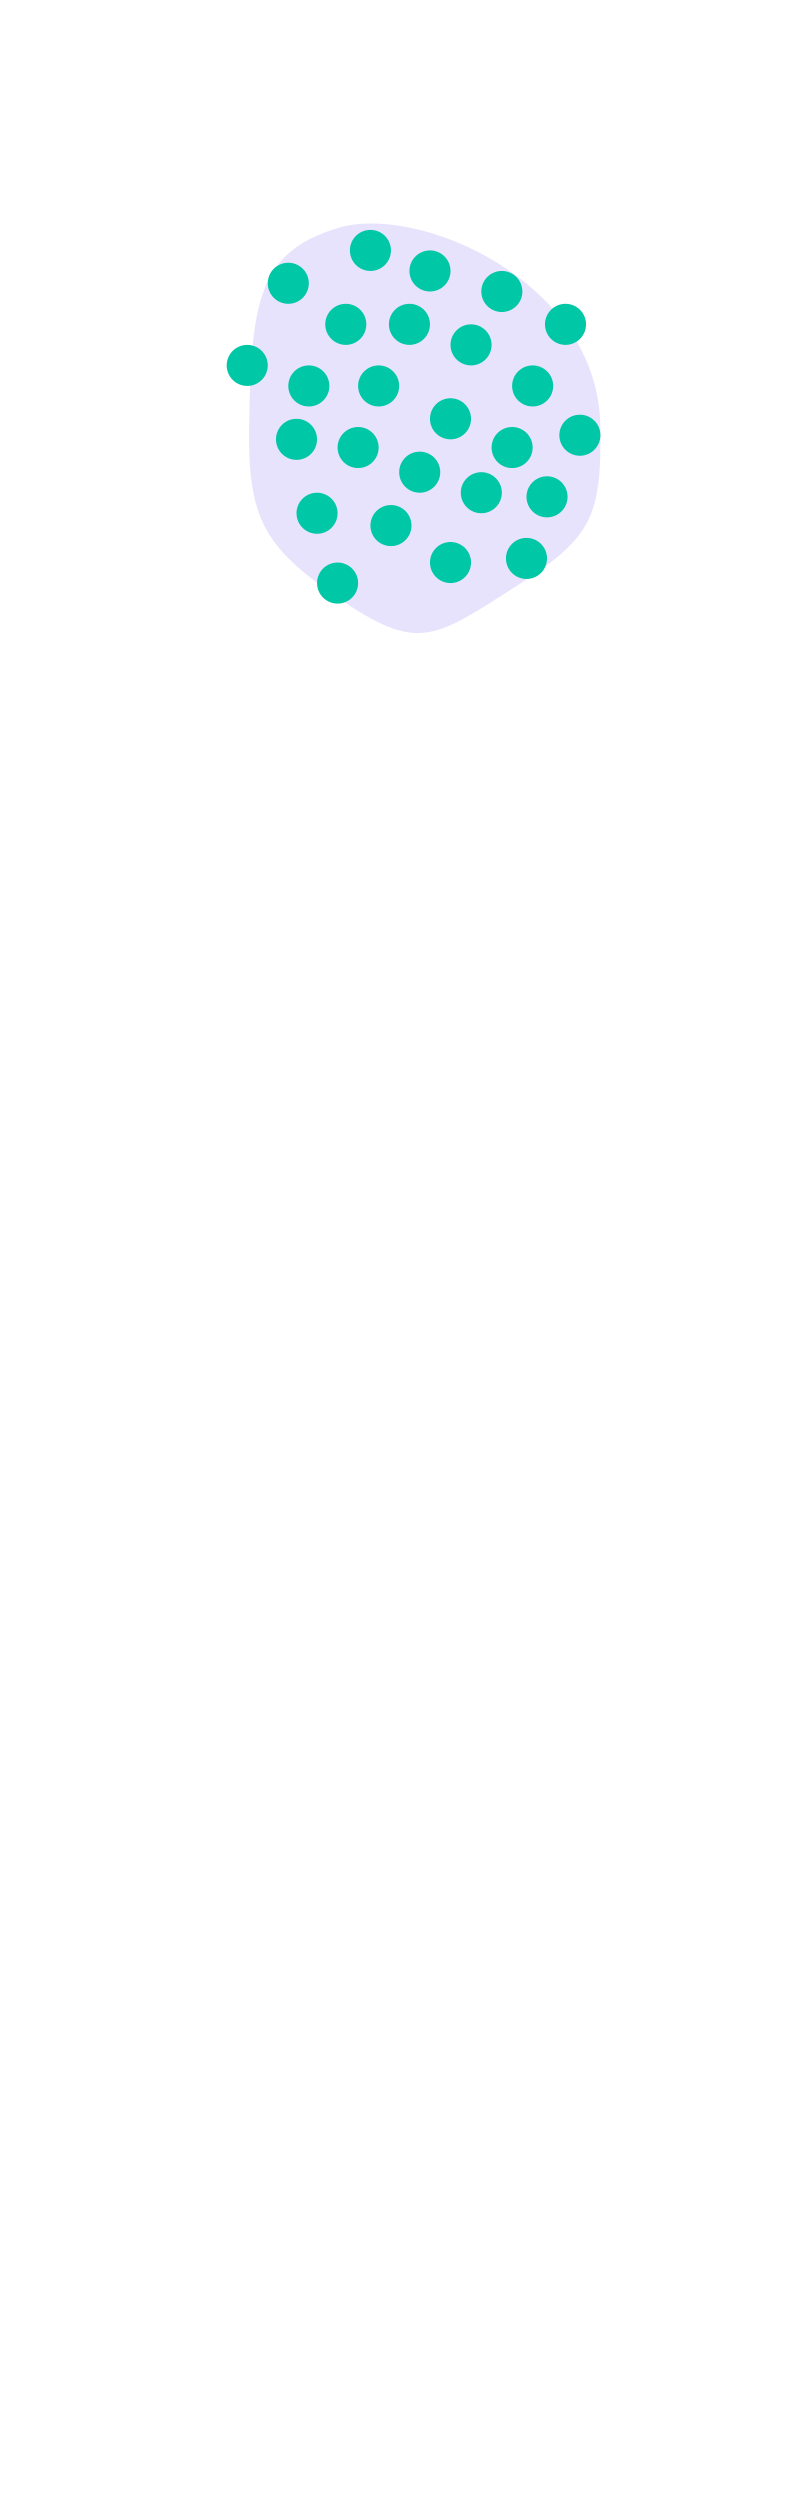
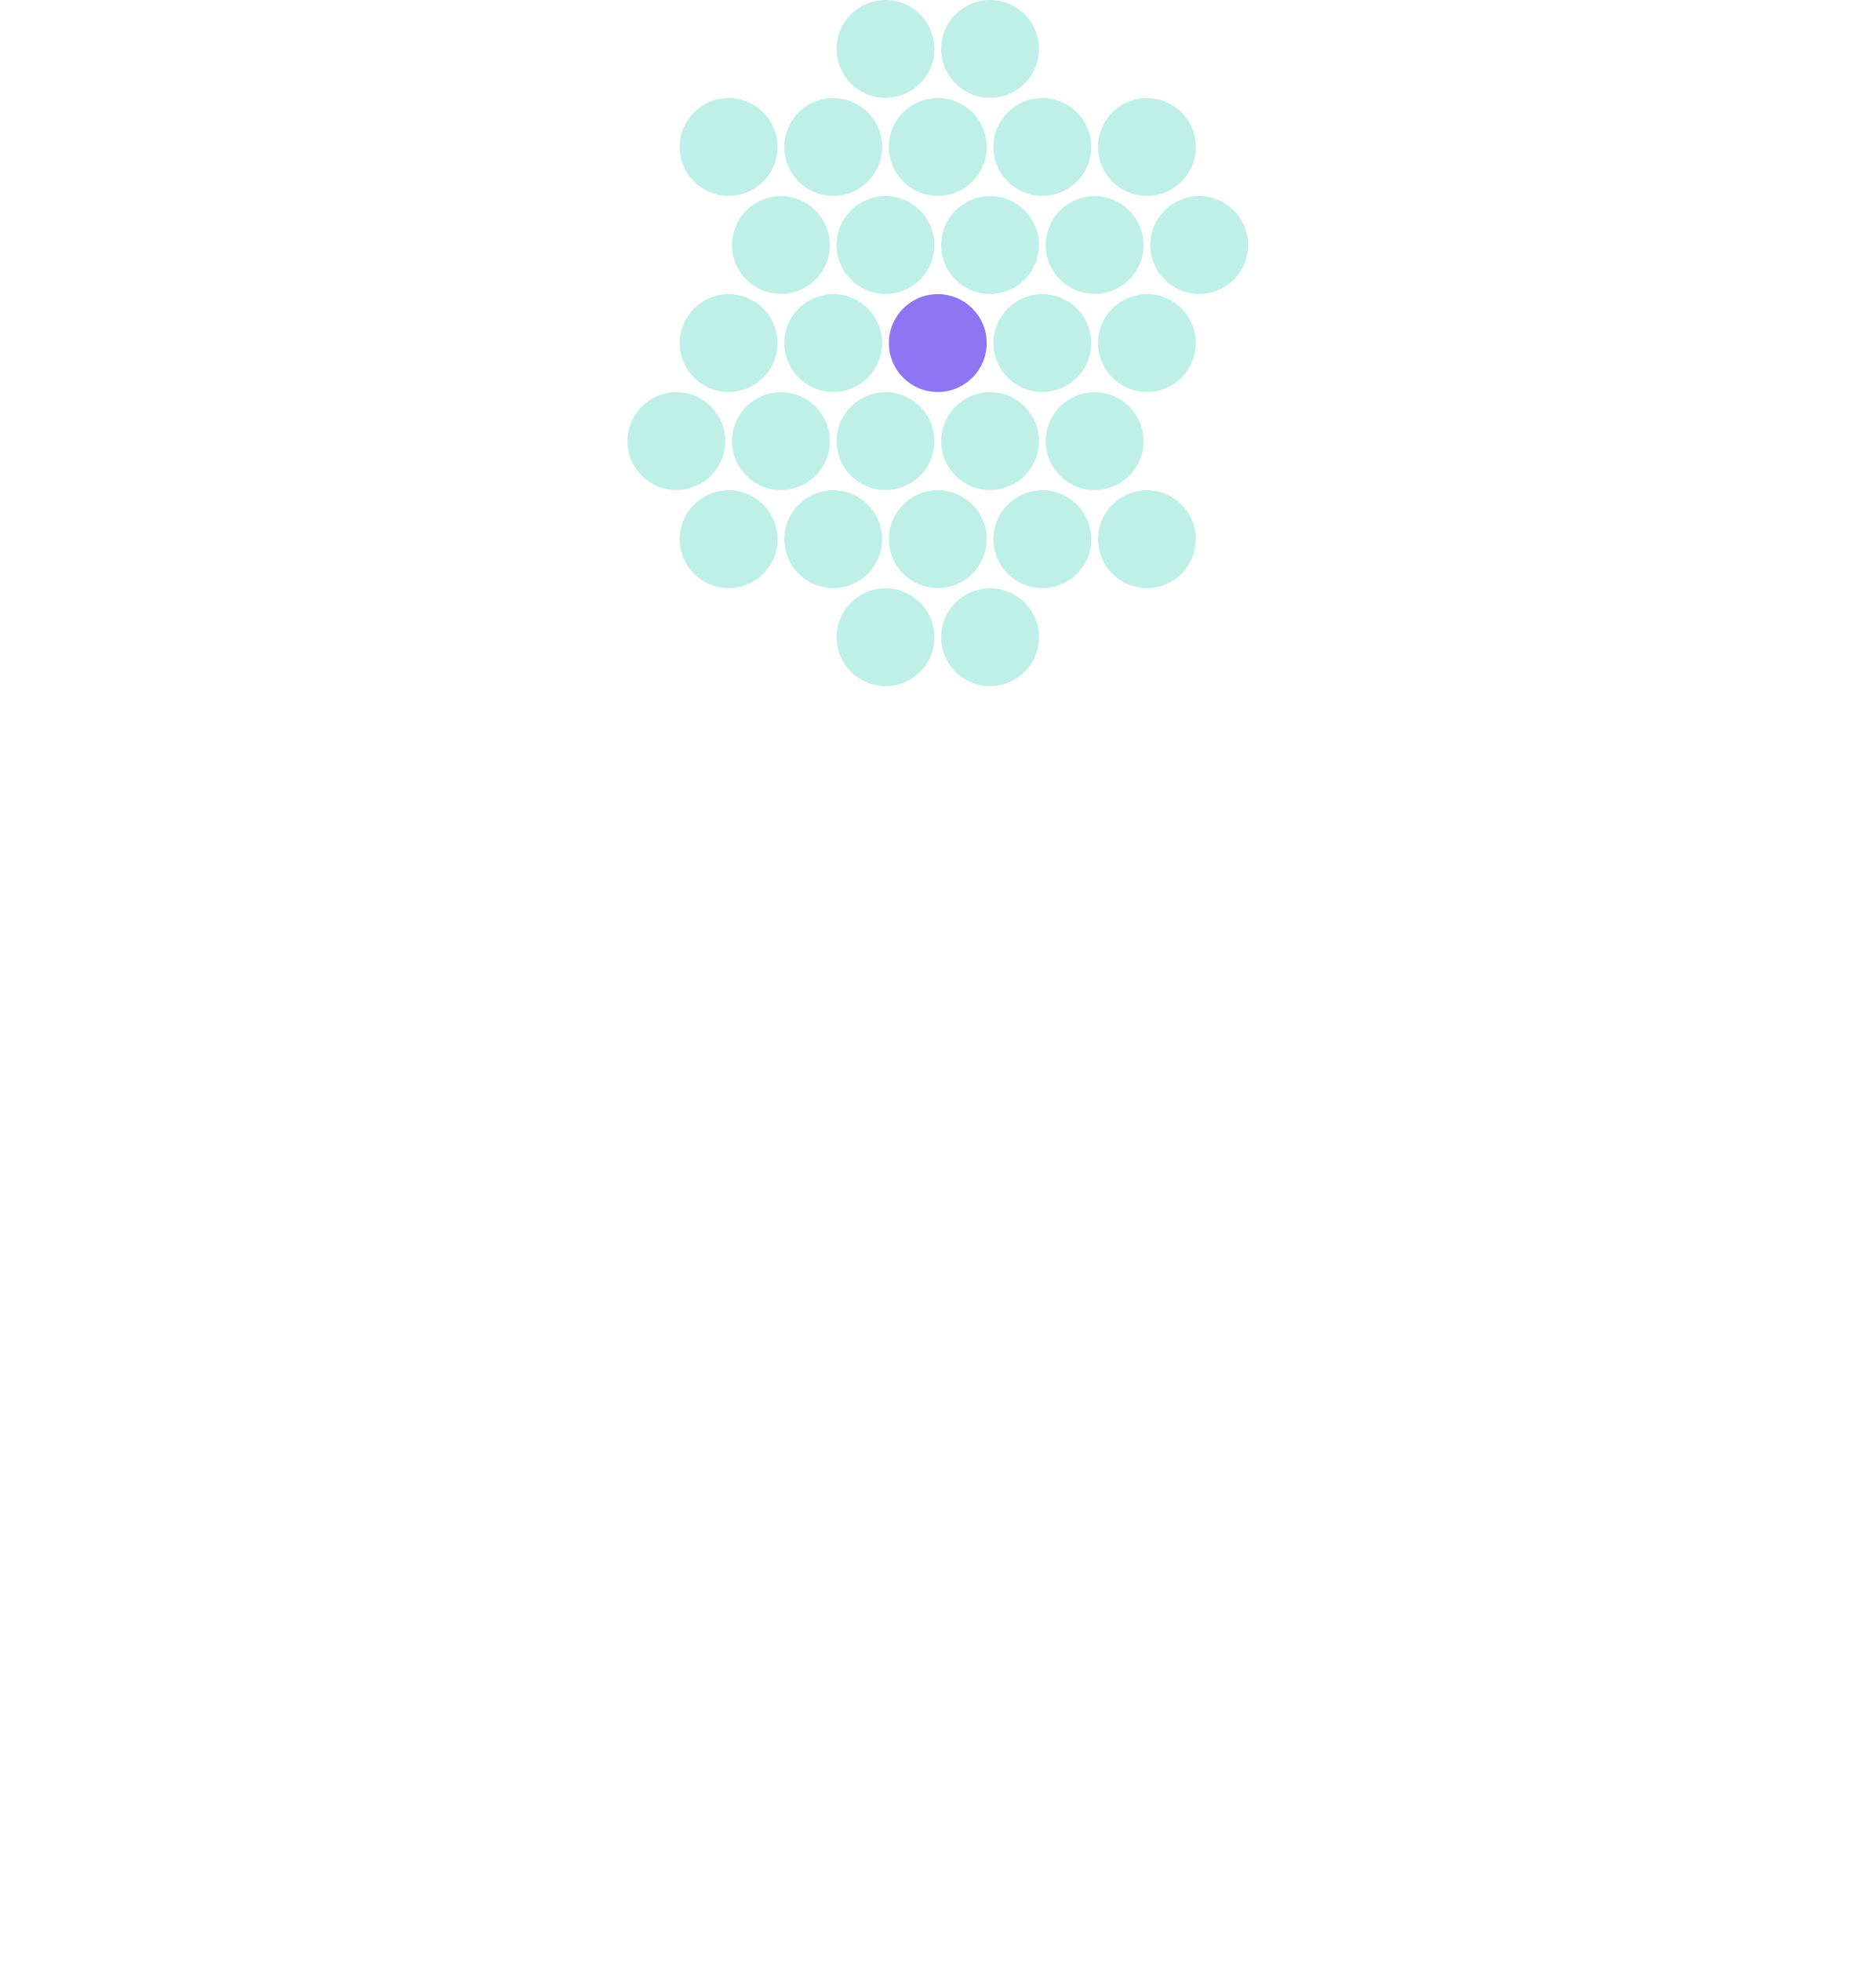
- <svg xmlns="http://www.w3.org/2000/svg" width="250" height="783" viewBox="0 0 250 783" fill="none">
-   <path d="M106.027 71.349C81.027 78.849 78.627 93.928 78.027 133.349C77.589 162.065 82.342 171.107 106.027 187.349C130.504 204.135 135.524 200.341 160.527 184.349C185.251 168.535 188.476 162.694 188.027 133.349C187.334 88.053 131.027 63.849 106.027 71.349Z" fill="#8D75F3" fill-opacity="0.2" />
-   <circle cx="116.018" cy="78.431" r="6.431" fill="#00C7A5" />
-   <circle cx="128.238" cy="101.584" r="6.431" fill="#00C7A5" />
-   <circle cx="134.669" cy="84.862" r="6.431" fill="#00C7A5" />
-   <circle cx="122.45" cy="164.609" r="6.431" fill="#00C7A5" />
-   <circle cx="147.531" cy="108.015" r="6.431" fill="#00C7A5" />
-   <circle cx="157.178" cy="91.293" r="6.431" fill="#00C7A5" />
-   <circle cx="177.115" cy="101.584" r="6.431" fill="#00C7A5" />
-   <circle cx="166.825" cy="120.877" r="6.431" fill="#00C7A5" />
-   <circle cx="141.1" cy="131.167" r="6.431" fill="#00C7A5" />
-   <circle cx="118.591" cy="120.877" r="6.431" fill="#00C7A5" />
-   <circle cx="108.301" cy="101.584" r="6.431" fill="#00C7A5" />
-   <circle cx="90.293" cy="88.721" r="6.431" fill="#00C7A5" />
-   <circle cx="96.725" cy="120.877" r="6.431" fill="#00C7A5" />
-   <circle cx="92.866" cy="137.598" r="6.431" fill="#00C7A5" />
-   <circle cx="112.16" cy="140.17" r="6.431" fill="#00C7A5" />
-   <circle cx="131.453" cy="147.888" r="6.431" fill="#00C7A5" />
-   <circle cx="77.431" cy="114.446" r="6.431" fill="#00C7A5" />
-   <circle cx="99.297" cy="160.751" r="6.431" fill="#00C7A5" />
-   <circle cx="150.747" cy="154.319" r="6.431" fill="#00C7A5" />
-   <circle cx="160.394" cy="140.17" r="6.431" fill="#00C7A5" />
-   <circle cx="105.729" cy="182.617" r="6.431" fill="#00C7A5" />
-   <circle cx="181.617" cy="136.312" r="6.431" fill="#00C7A5" />
-   <circle cx="171.327" cy="155.606" r="6.431" fill="#00C7A5" />
-   <circle cx="141.1" cy="176.185" r="6.431" fill="#00C7A5" />
-   <circle cx="164.896" cy="174.899" r="6.431" fill="#00C7A5" />
+ <svg xmlns="http://www.w3.org/2000/svg" width="287" height="300" viewBox="0 0 287 300" fill="none">
+   <circle cx="111.486" cy="22.486" r="7.486" fill="#00C7A5" fill-opacity="0.25" />
+   <circle cx="111.486" cy="52.486" r="7.486" fill="#00C7A5" fill-opacity="0.25" />
+   <circle cx="119.486" cy="37.486" r="7.486" fill="#00C7A5" fill-opacity="0.25" />
+   <circle cx="175.486" cy="82.486" r="7.486" fill="#00C7A5" fill-opacity="0.25" />
+   <circle cx="135.486" cy="37.486" r="7.486" fill="#00C7A5" fill-opacity="0.25" />
+   <circle cx="119.486" cy="67.486" r="7.486" fill="#00C7A5" fill-opacity="0.25" />
+   <circle cx="127.486" cy="22.486" r="7.486" fill="#00C7A5" fill-opacity="0.25" />
+   <circle cx="127.486" cy="52.486" r="7.486" fill="#00C7A5" fill-opacity="0.25" />
+   <circle cx="127.486" cy="82.486" r="7.486" fill="#00C7A5" fill-opacity="0.25" />
+   <circle cx="151.486" cy="7.486" r="7.486" fill="#00C7A5" fill-opacity="0.25" />
+   <circle cx="151.486" cy="37.486" r="7.486" fill="#00C7A5" fill-opacity="0.25" />
+   <circle cx="135.486" cy="67.486" r="7.486" fill="#00C7A5" fill-opacity="0.25" />
+   <circle cx="143.486" cy="22.486" r="7.486" fill="#00C7A5" fill-opacity="0.25" />
+   <circle cx="143.486" cy="52.486" r="7.486" fill="#8D75F3" />
+   <circle cx="143.486" cy="82.486" r="7.486" fill="#00C7A5" fill-opacity="0.25" />
+   <circle cx="167.486" cy="37.486" r="7.486" fill="#00C7A5" fill-opacity="0.25" />
+   <circle cx="151.486" cy="67.486" r="7.486" fill="#00C7A5" fill-opacity="0.25" />
+   <circle cx="159.486" cy="22.486" r="7.486" fill="#00C7A5" fill-opacity="0.25" />
+   <circle cx="159.486" cy="52.486" r="7.486" fill="#00C7A5" fill-opacity="0.25" />
+   <circle cx="159.486" cy="82.486" r="7.486" fill="#00C7A5" fill-opacity="0.25" />
+   <circle cx="175.486" cy="22.486" r="7.486" fill="#00C7A5" fill-opacity="0.25" />
+   <circle cx="135.486" cy="97.486" r="7.486" fill="#00C7A5" fill-opacity="0.25" />
+   <circle cx="183.486" cy="37.486" r="7.486" fill="#00C7A5" fill-opacity="0.25" />
+   <circle cx="167.486" cy="67.486" r="7.486" fill="#00C7A5" fill-opacity="0.25" />
+   <circle cx="111.486" cy="82.486" r="7.486" fill="#00C7A5" fill-opacity="0.25" />
+   <circle cx="175.486" cy="52.486" r="7.486" fill="#00C7A5" fill-opacity="0.25" />
+   <circle cx="151.486" cy="97.486" r="7.486" fill="#00C7A5" fill-opacity="0.25" />
+   <circle cx="135.486" cy="7.486" r="7.486" fill="#00C7A5" fill-opacity="0.25" />
+   <circle cx="103.486" cy="67.486" r="7.486" fill="#00C7A5" fill-opacity="0.25" />
</svg>
